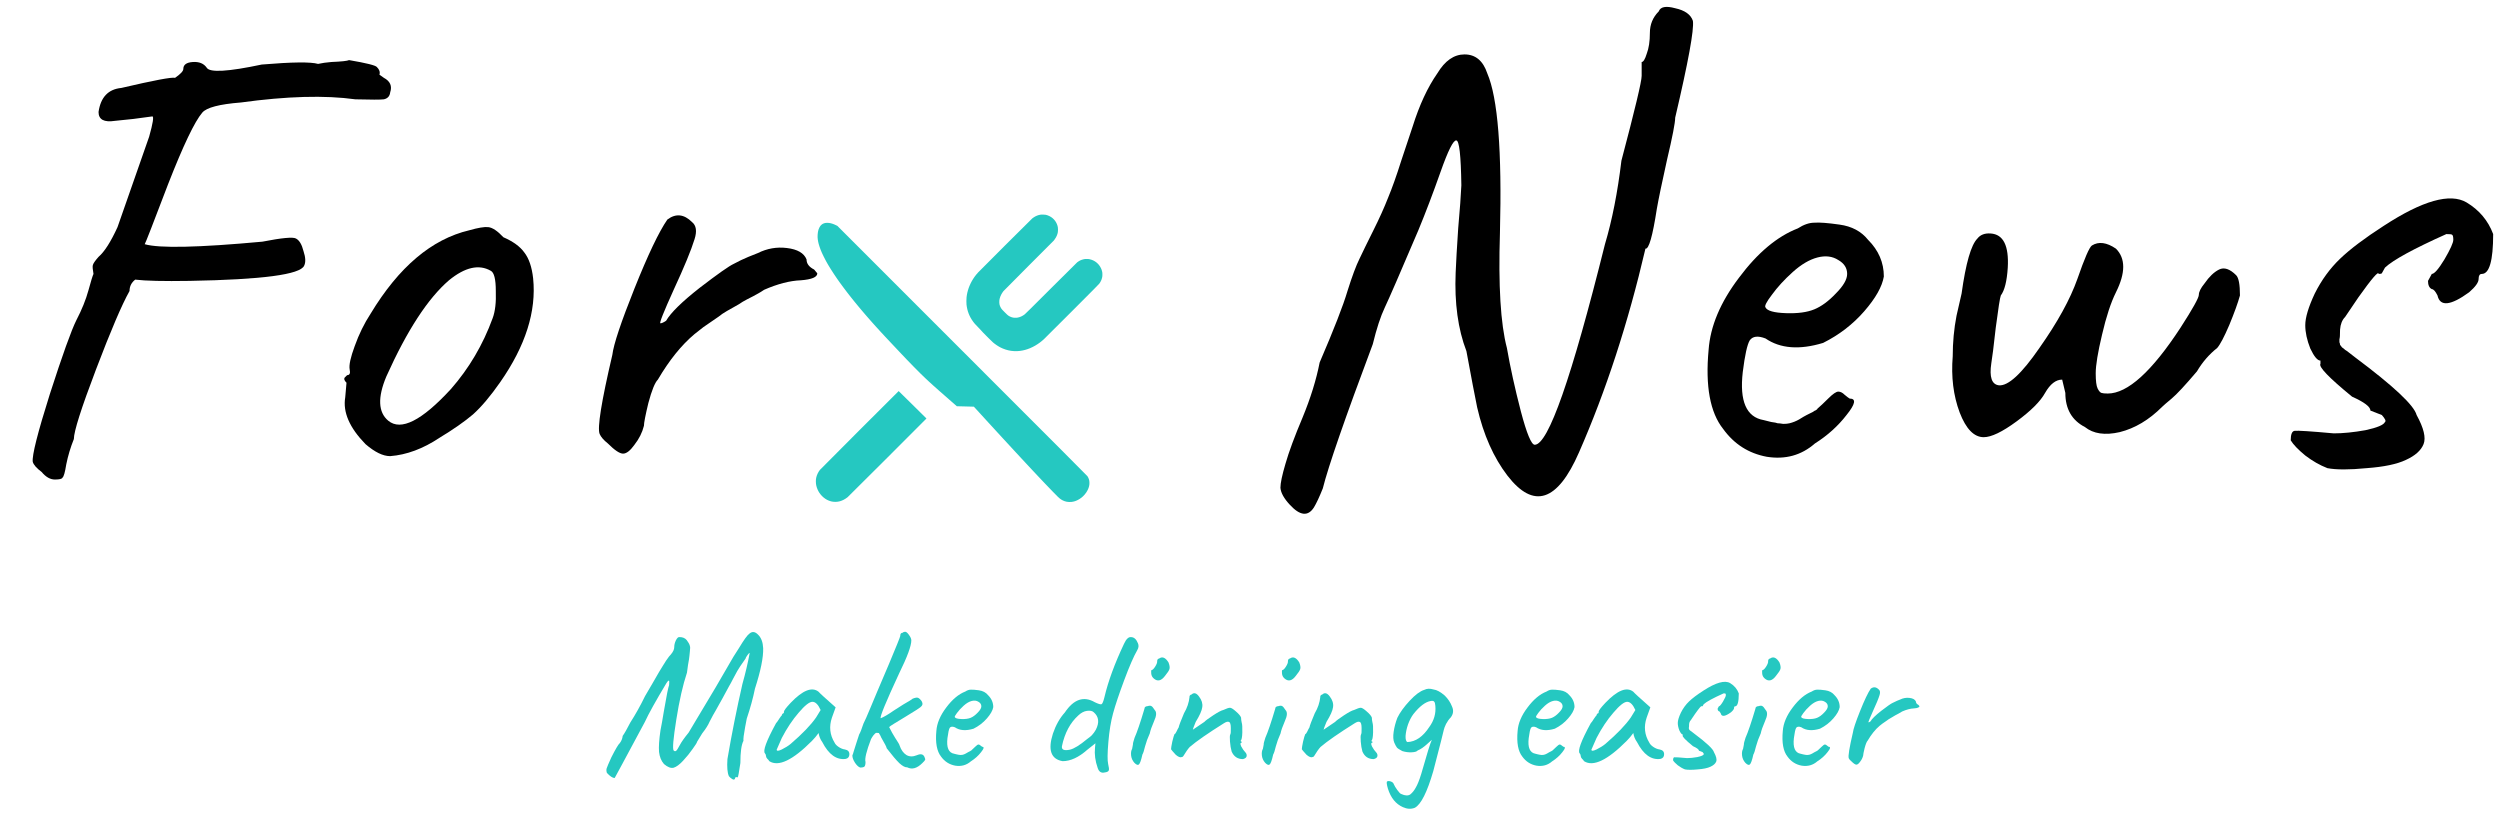
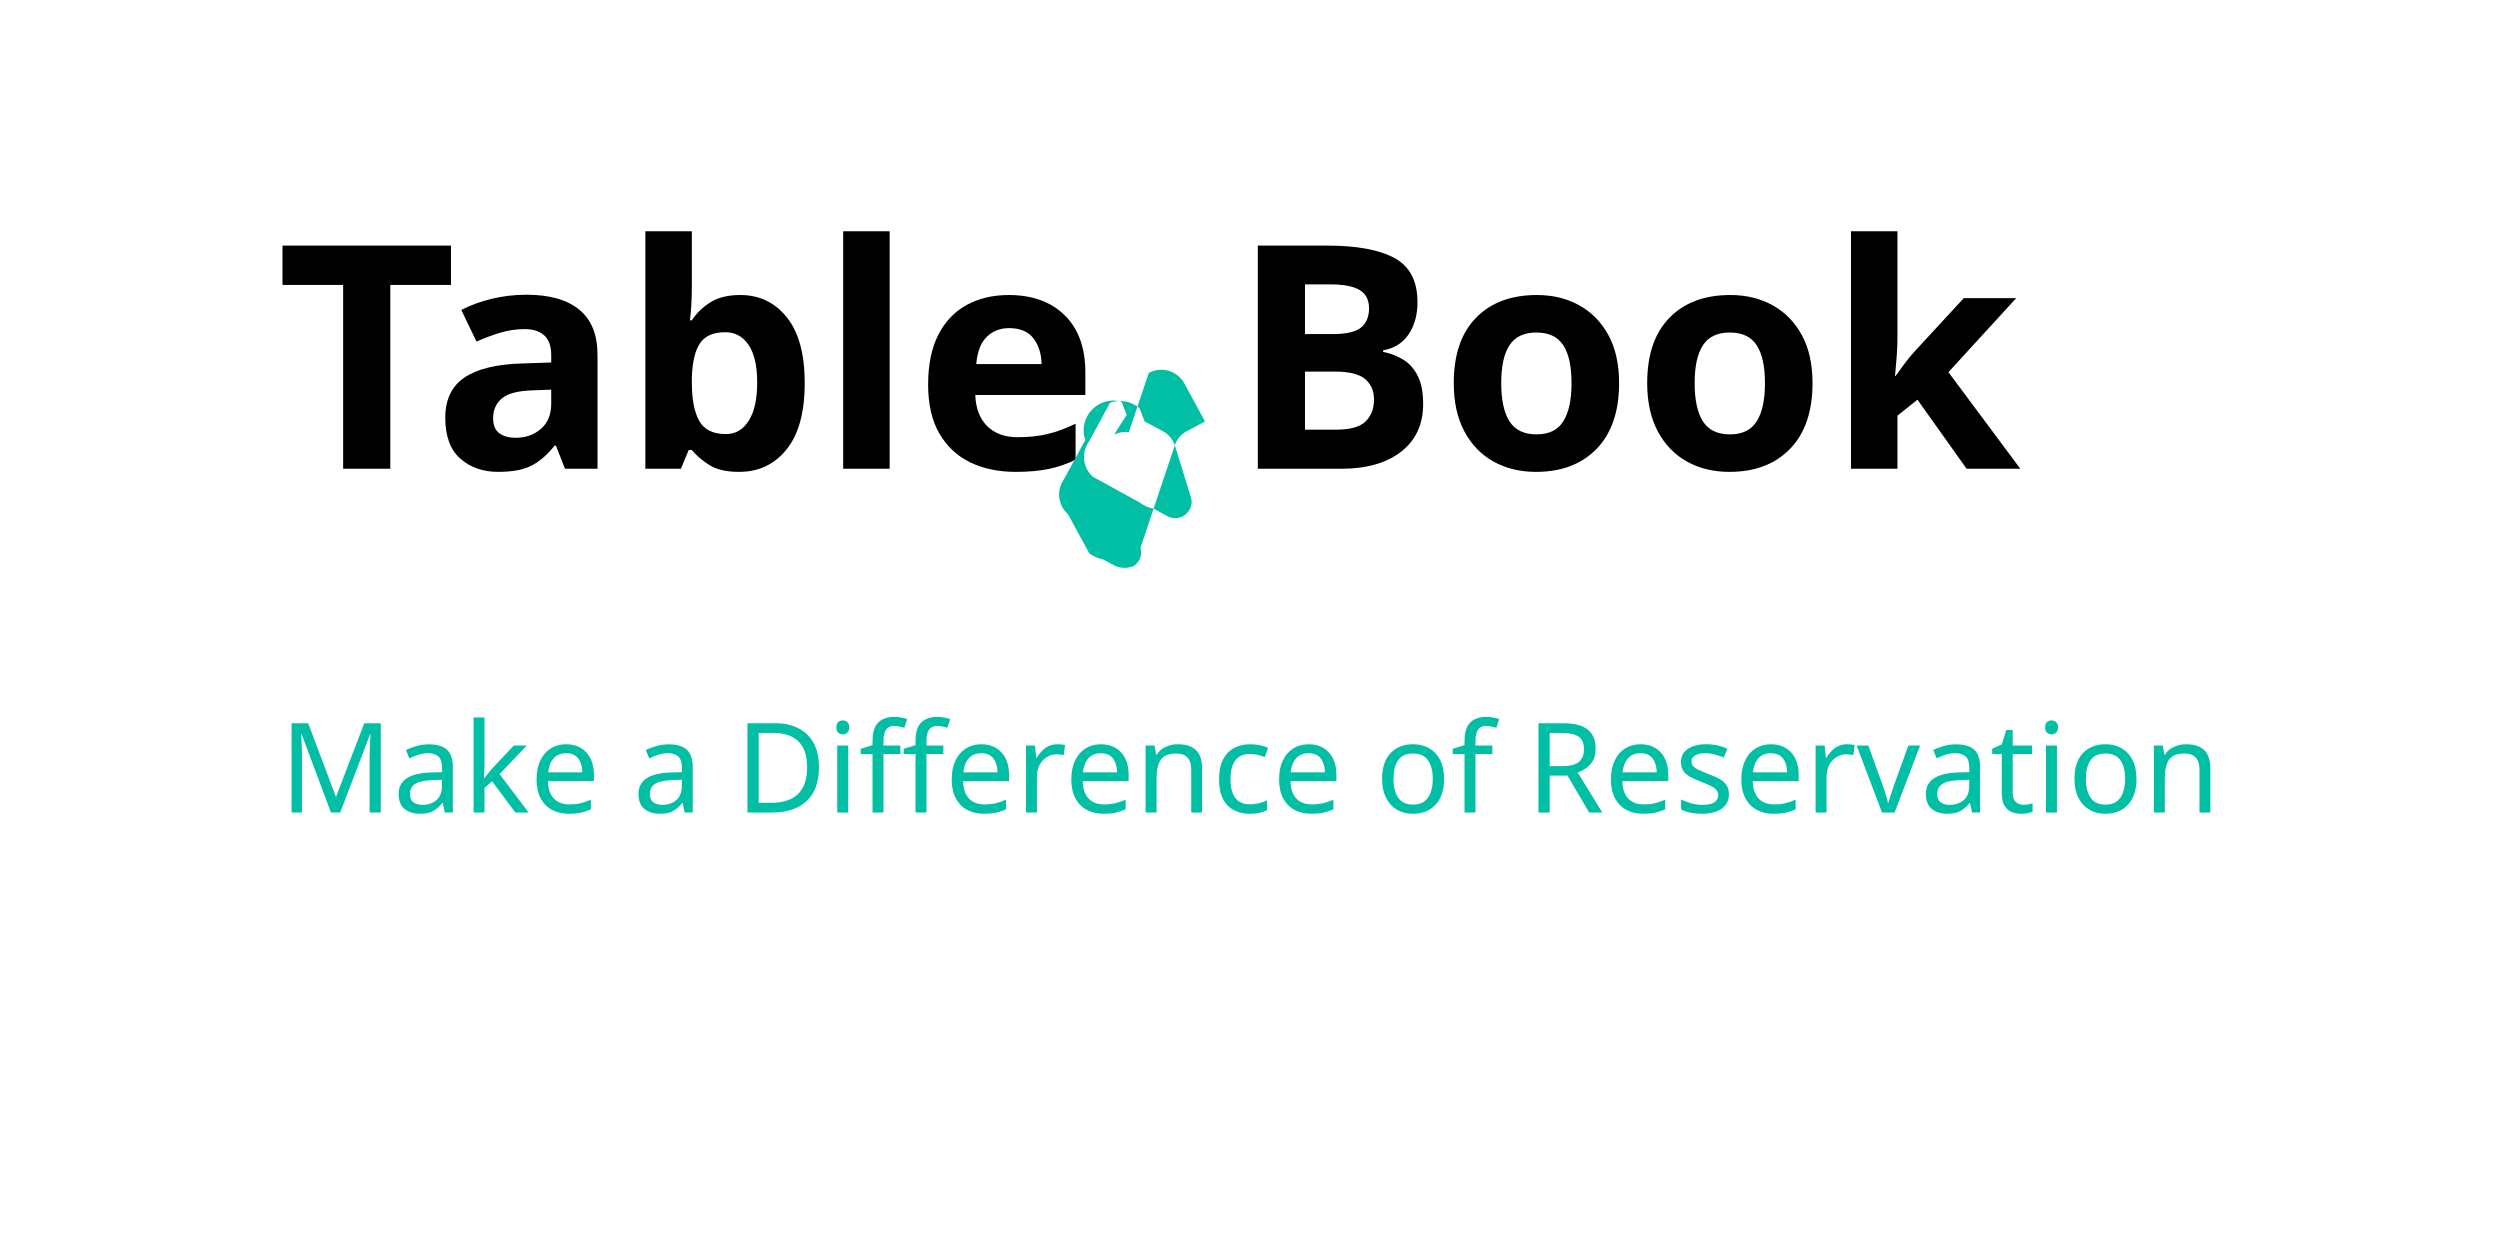
- <svg xmlns="http://www.w3.org/2000/svg" id="svg36" version="1.1" height="140" width="428">
-   <defs id="defs40" />
-   <g id="g5">
-     <path id="canvas_background" d="M -1,-1 H 429 V 141 H -1 Z" style="fill:none" />
+ <svg xmlns="http://www.w3.org/2000/svg" width="400" height="200" viewBox="0 0 400 200">
+   <text x="110" y="75" text-anchor="middle" font-family="Jua" font-size="50" font-weight="bold" fill="#000000">
+     Table
+   </text>
+   <g transform="translate(173, 65)">
+     <path d="M10.143 2.426l2.97 1.596c.875.472 1.527 1.267 1.856 2.223l2.582 8.344c.32 1.03-.078 2.133-.966 2.805-.887.67-2.127.692-3.032.061l-1.99-1.075a5.175 5.175 0 01-2.2-.972L1.865 11.284a4.215 4.215 0 01-.638-5.62l3.39-6.238A4.782 4.782 0 019.31.31l.833 2.116zm-2.87-1.05l-.833-2.116A4.782 4.782 0 00.638 5.42L-2.752 11.66a4.215 4.215 0 00.638 5.62l3.39 6.238a5.17 5.17 0 002.2.972l1.99 1.075c.904.388 2.145.409 3.032-.061.888-.672 1.286-1.775.966-2.805L14.97 6.245c.33-.956.981-1.751 1.856-2.223l2.97-1.596-3.39-6.238a4.215 4.215 0 00-5.598-1.522L7.62 4.134a4.79 4.79 0 00-2.347.37z" fill="#00BFA5" />
  </g>
-   <g id="g34">
-     <g id="logo-group" transform="matrix(0.8811033,0,0,0.8811033,-129.7151,-234.0739)" stroke="null">
-       <path style="fill:#25c8c1;stroke-width:0;stroke-miterlimit:2" id="path73189" d="m 277.586,392.801 q 0.639,-0.758 0.639,-1.397 0,-0.639 0.319,-1.317 0.359,-0.718 0.718,-0.639 0.918,0 1.397,0.599 0.04,0.08 0.16,0.239 0.12,0.16 0.16,0.239 0.04,0.04 0.12,0.2 0.08,0.16 0.12,0.279 0.04,0.12 0.08,0.319 0.04,0.2 0,0.439 0,0.2 -0.04,0.519 0,0.279 -0.08,0.798 -0.04,0.519 -0.279,1.796 -0.2,1.277 -0.2,1.477 -1.197,3.592 -2.075,9.139 -0.878,5.507 -0.519,5.986 0.239,0.239 0.479,0.08 0.239,-0.2 0.718,-1.117 0.479,-0.918 1.716,-2.434 0.279,-0.519 1.357,-2.275 4.11,-6.784 7.343,-12.451 0.359,-0.519 1.117,-1.756 1.397,-2.315 1.955,-2.714 0.838,-0.758 1.716,0.16 0.918,0.878 0.998,2.634 0.08,2.674 -1.596,7.861 -0.559,2.754 -1.596,5.826 -0.08,0.559 -0.319,1.676 -0.399,2.155 -0.319,2.634 -0.599,1.117 -0.599,4.31 -0.399,2.714 -0.519,2.794 -0.519,-0.16 -0.519,0.2 -0.12,0.399 -0.559,0.12 -0.439,-0.279 -0.639,-0.559 -0.439,-0.998 -0.279,-3.312 1.237,-7.263 2.913,-14.606 0.878,-3.113 1.397,-5.946 0,-0.239 -0.399,0.319 -0.399,0.559 -0.399,0.718 -1.277,1.796 -1.596,2.394 -0.319,0.559 -0.798,1.477 -0.439,0.878 -0.798,1.477 -0.319,0.559 -1.277,2.355 -0.958,1.756 -1.357,2.434 -0.399,0.639 -1.157,2.115 -0.399,0.958 -1.437,2.275 l -0.998,1.636 q 0,0.2 -0.838,1.357 -0.798,1.157 -1.876,2.315 -1.038,1.117 -1.836,1.357 -0.798,0.2 -1.876,-0.718 -0.798,-0.918 -0.958,-2.355 -0.12,-1.477 0.279,-4.19 0.279,-1.357 0.639,-3.592 0.798,-4.669 1.038,-5.188 0.08,-0.878 -0.04,-0.878 -0.16,-0.04 -0.479,0.479 -3.113,5.188 -4.19,7.543 -2.953,5.467 -4.35,8.102 -1.397,2.634 -1.516,2.794 -0.599,0 -1.516,-0.998 -0.16,-0.519 -0.04,-0.878 0.12,-0.399 0.918,-2.155 1.237,-2.434 1.636,-2.754 0.479,-0.639 0.559,-1.397 0.519,-0.718 1.477,-2.594 1.516,-2.355 2.873,-5.148 0.798,-1.357 1.516,-2.594 0.718,-1.277 1.197,-2.075 0.479,-0.798 0.758,-1.237 0.279,-0.479 0.599,-0.958 0.678,-0.998 0.958,-1.237 z" stroke-miterlimit="2" stroke="null" />
-       <path style="fill:#25c8c1;stroke-width:0;stroke-miterlimit:2" id="path73191" d="m 306.67,403.618 q -0.718,-1.596 -1.596,-1.596 -0.878,0 -2.674,2.115 -1.796,2.075 -3.272,4.909 l -0.998,2.275 q 0,0.439 0.998,-0.04 1.038,-0.519 1.716,-1.078 3.432,-2.953 4.949,-5.148 z m -9.977,9.937 q -0.12,-0.239 -0.399,-0.479 -0.239,-0.279 -0.239,-0.519 0,-0.279 -0.2,-0.519 -0.678,-0.678 2.155,-5.866 0.239,-0.239 0.599,-0.838 0.399,-0.599 0.519,-0.678 0,-0.16 0.12,-0.279 0.12,-0.16 0.279,-0.16 v -0.239 q 0,-0.359 1.317,-1.756 3.512,-3.672 5.427,-2.155 0.239,0.319 3.312,3.033 l -0.718,1.995 q -0.878,2.594 0.519,4.869 0.2,0.439 0.798,0.838 0.599,0.399 1.197,0.479 0.878,0.16 0.878,0.918 0,0.758 -0.718,0.918 -2.674,0.359 -4.549,-3.272 -0.559,-0.758 -0.718,-1.756 -0.599,0.838 -1.277,1.516 -5.627,5.667 -8.301,3.951 z" stroke-miterlimit="2" stroke="null" />
-       <path style="fill:#25c8c1;stroke-width:0;stroke-miterlimit:2" id="path73193" d="m 322.575,388.613 q 0.2,-0.2 0.519,-0.2 0.319,0 0.758,0.639 0.439,0.599 0.439,1.038 0,1.596 -2.355,6.385 -3.911,8.42 -3.592,8.74 0.918,-0.359 2.514,-1.477 0.718,-0.479 1.876,-1.197 1.676,-0.958 1.796,-1.117 0.678,-0.279 0.998,-0.2 0.319,0.08 0.718,0.599 0.359,0.559 0.12,0.918 -0.2,0.319 -1.038,0.838 -0.838,0.519 -2.195,1.357 -1.357,0.838 -2.235,1.357 -0.838,0.519 -0.918,0.639 0.599,1.197 1.157,2.075 0.878,1.317 0.878,1.516 0.439,1.277 1.317,1.836 0.878,0.519 2.035,0.04 1.197,-0.519 1.516,0.439 0.16,0.319 0.08,0.479 -0.04,0.12 -0.519,0.599 -1.556,1.556 -2.953,0.838 -0.599,0.04 -1.516,-0.798 -0.878,-0.838 -2.474,-2.913 0,-0.279 -1.078,-2.115 0,-0.12 -0.439,-0.838 -0.319,0 -0.439,-0.04 -0.12,-0.04 -0.319,0.16 -0.359,0.359 -0.519,0.639 -0.16,0.279 -0.239,0.399 -1.357,3.552 -1.078,4.47 0,0.639 -0.2,0.878 -0.2,0.2 -0.838,0.2 -0.479,-0.16 -0.998,-0.918 -0.519,-0.798 -0.519,-1.437 0.12,-0.239 0.279,-0.838 0.2,-0.599 0.479,-1.516 0.319,-0.958 0.559,-1.716 0.319,-0.519 0.838,-2.115 0.399,-0.758 1.357,-3.073 0.958,-2.315 1.237,-2.953 0.319,-0.678 2.394,-5.627 2.075,-4.949 2.155,-5.348 0,-0.639 0.439,-0.639 z" stroke-miterlimit="2" stroke="null" />
-       <path style="fill:#25c8c1;stroke-width:0;stroke-miterlimit:2" id="path73195" d="m 335.82,405.132 q 0.678,-0.279 1.357,-0.998 0.718,-0.718 0.718,-1.237 0,-0.559 -0.559,-0.878 -0.559,-0.359 -1.317,-0.16 -0.758,0.2 -1.556,0.918 -0.798,0.718 -1.317,1.437 -0.519,0.678 -0.399,0.798 0.16,0.319 1.277,0.359 1.117,0.04 1.796,-0.239 z m -0.08,6.465 q 0.12,-0.08 0.12,-0.08 0.04,0 0.08,-0.04 0.08,-0.04 0.08,-0.08 0.279,-0.239 0.678,-0.639 0.439,-0.439 0.639,-0.439 0.2,0 0.399,0.2 0.239,0.2 0.319,0.239 0.639,0 -0.2,1.038 -0.798,1.038 -1.995,1.796 -1.277,1.117 -3.033,0.838 -1.716,-0.319 -2.754,-1.756 -1.237,-1.556 -0.918,-4.988 0.16,-2.235 1.916,-4.549 1.756,-2.355 3.711,-3.113 0.559,-0.359 1.038,-0.359 0.479,-0.04 1.596,0.12 1.157,0.16 1.796,0.958 0.998,0.998 0.998,2.315 -0.16,0.958 -1.237,2.195 -1.078,1.237 -2.594,1.995 -2.235,0.678 -3.632,-0.279 -0.718,-0.279 -0.998,0.12 -0.239,0.399 -0.439,1.995 -0.319,2.754 1.317,3.033 0.16,0.04 0.479,0.12 0.319,0.04 0.399,0.08 0.12,0 0.359,0.04 0.239,0 0.399,-0.04 0.319,-0.08 0.599,-0.239 0.319,-0.2 0.479,-0.279 0.319,-0.16 0.399,-0.2 z" stroke-miterlimit="2" stroke="null" />
-       <path style="fill:#25c8c1;stroke-width:0;stroke-miterlimit:2" id="path73197" d="m 355.114,411.321 q 1.197,-0.279 3.352,-2.075 0.12,-0.08 0.479,-0.359 0.359,-0.279 0.479,-0.439 0.12,-0.16 0.359,-0.439 0.239,-0.319 0.359,-0.559 1.078,-2.115 -0.399,-3.392 -0.399,-0.399 -1.317,-0.279 -0.878,0.12 -1.676,0.878 -2.394,2.155 -3.193,5.986 -0.16,1.038 1.556,0.678 z m 6.744,4.43 q -0.998,0.239 -1.357,-0.878 -0.718,-2.035 -0.519,-3.951 l 0.08,-0.838 -1.556,1.237 q -2.514,2.235 -4.829,2.235 -3.392,-0.599 -1.876,-5.348 0.838,-2.474 2.315,-4.11 2.594,-3.871 5.826,-1.995 0.998,0.479 1.277,0.399 0.279,-0.08 0.599,-1.397 1.078,-4.589 3.791,-10.336 0.639,-1.397 1.357,-1.317 0.878,0 1.357,1.197 0.279,0.639 -0.12,1.317 -1.038,1.796 -2.554,5.866 -1.516,4.071 -2.155,6.425 -0.639,2.315 -0.918,5.587 -0.279,3.272 -0.04,4.27 0.239,0.958 0.12,1.237 -0.12,0.319 -0.798,0.399 z" stroke-miterlimit="2" stroke="null" />
-       <path style="fill:#25c8c1;stroke-width:0;stroke-miterlimit:2" id="path73199" d="m 367.191,411.161 0.16,-0.838 q -0.04,-0.239 0.319,-1.317 0.718,-1.596 1.916,-5.627 0,-0.479 0.639,-0.519 0.479,-0.16 0.718,0 0.239,0.12 0.639,0.758 0.599,0.599 -0.12,2.155 -0.678,1.556 -0.838,2.394 -0.599,1.317 -0.918,2.514 -0.279,1.197 -0.519,1.596 -0.359,1.636 -0.678,1.916 -0.279,0.279 -0.878,-0.319 -0.559,-0.639 -0.639,-1.437 -0.08,-0.798 0.2,-1.277 z m 5.268,-17.56 q 0.918,-0.639 1.796,0.758 0.319,0.798 0.2,1.277 -0.12,0.439 -0.878,1.357 -1.078,1.437 -2.155,0.519 -0.479,-0.399 -0.519,-0.998 -0.04,-0.599 0.04,-0.639 0.319,-0.04 0.718,-0.678 0.439,-0.678 0.399,-1.078 0,-0.439 0.399,-0.519 z" stroke-miterlimit="2" stroke="null" />
-       <path style="fill:#25c8c1;stroke-width:0;stroke-miterlimit:2" id="path73201" d="m 384.891,403.618 q 0.958,-0.439 1.317,-0.439 0.359,0 1.157,0.718 0.838,0.718 0.998,1.197 0,0.439 0.12,0.958 0.16,0.479 0.12,1.916 -0.04,1.437 -0.319,1.596 0,0.2 0.2,0.2 v 0.2 q -0.439,0 -0.08,0.758 0.399,0.718 0.758,1.078 0.359,0.359 0.279,0.798 -0.08,0.399 -0.718,0.559 -1.556,0 -2.195,-1.477 -0.239,-0.838 -0.319,-1.916 -0.08,-1.117 0.04,-1.357 0.16,-0.239 0.12,-1.277 0,-1.078 -0.359,-1.197 -0.319,-0.16 -0.958,0.239 -4.709,2.953 -6.665,4.629 -0.519,0.559 -1.237,1.756 -0.12,0.2 -0.319,0.2 -0.399,0.2 -1.157,-0.439 -0.878,-0.958 -0.918,-1.078 0,-0.319 0.239,-1.477 0.279,-1.157 0.439,-1.477 0.16,0 0.399,-0.519 0.239,-0.519 0.399,-0.758 0.12,-0.599 1.038,-2.754 0.918,-1.556 1.078,-3.193 -0.04,-0.16 0.08,-0.279 0.12,-0.16 0.279,-0.16 0.718,-0.678 1.477,0.359 0.798,1.038 0.639,2.075 -0.12,0.998 -1.277,2.873 -0.559,1.357 -0.559,1.516 1.596,-1.078 2.235,-1.516 0.319,-0.359 1.716,-1.277 1.397,-0.918 1.956,-1.038 z" stroke-miterlimit="2" stroke="null" />
-       <path style="fill:#25c8c1;stroke-width:0;stroke-miterlimit:2" id="path73203" d="m 392.6,411.161 0.16,-0.838 q -0.04,-0.239 0.319,-1.317 0.718,-1.596 1.916,-5.627 0,-0.479 0.639,-0.519 0.479,-0.16 0.718,0 0.239,0.12 0.639,0.758 0.599,0.599 -0.12,2.155 -0.678,1.556 -0.838,2.394 -0.599,1.317 -0.918,2.514 -0.279,1.197 -0.519,1.596 -0.359,1.636 -0.678,1.916 -0.279,0.279 -0.878,-0.319 -0.559,-0.639 -0.639,-1.437 -0.08,-0.798 0.2,-1.277 z m 5.268,-17.56 q 0.918,-0.639 1.796,0.758 0.319,0.798 0.2,1.277 -0.12,0.439 -0.878,1.357 -1.078,1.437 -2.155,0.519 -0.479,-0.399 -0.519,-0.998 -0.04,-0.599 0.04,-0.639 0.319,-0.04 0.718,-0.678 0.439,-0.678 0.399,-1.078 0,-0.439 0.399,-0.519 z" stroke-miterlimit="2" stroke="null" />
-       <path style="fill:#25c8c1;stroke-width:0;stroke-miterlimit:2" id="path73205" d="m 410.3,403.618 q 0.958,-0.439 1.317,-0.439 0.359,0 1.157,0.718 0.838,0.718 0.998,1.197 0,0.439 0.12,0.958 0.16,0.479 0.12,1.916 -0.04,1.437 -0.319,1.596 0,0.2 0.2,0.2 v 0.2 q -0.439,0 -0.08,0.758 0.399,0.718 0.758,1.078 0.359,0.359 0.279,0.798 -0.08,0.399 -0.718,0.559 -1.556,0 -2.195,-1.477 -0.239,-0.838 -0.319,-1.916 -0.08,-1.117 0.04,-1.357 0.16,-0.239 0.12,-1.277 0,-1.078 -0.359,-1.197 -0.319,-0.16 -0.958,0.239 -4.709,2.953 -6.665,4.629 -0.519,0.559 -1.237,1.756 -0.12,0.2 -0.319,0.2 -0.399,0.2 -1.157,-0.439 -0.878,-0.958 -0.918,-1.078 0,-0.319 0.239,-1.477 0.279,-1.157 0.439,-1.477 0.16,0 0.399,-0.519 0.239,-0.519 0.399,-0.758 0.12,-0.599 1.038,-2.754 0.918,-1.556 1.078,-3.193 -0.04,-0.16 0.08,-0.279 0.12,-0.16 0.279,-0.16 0.718,-0.678 1.477,0.359 0.798,1.038 0.639,2.075 -0.12,0.998 -1.277,2.873 -0.559,1.357 -0.559,1.516 1.596,-1.078 2.235,-1.516 0.319,-0.359 1.716,-1.277 1.397,-0.918 1.956,-1.038 z" stroke-miterlimit="2" stroke="null" />
-       <path style="fill:#25c8c1;stroke-width:0;stroke-miterlimit:2" id="path73207" d="m 426.112,402.818 q -0.04,-0.639 -0.239,-0.838 -0.16,-0.2 -0.639,-0.12 -1.556,0.239 -3.392,2.554 -0.599,0.798 -1.038,1.995 -0.399,1.157 -0.479,2.235 -0.04,1.038 0.359,1.197 2.394,-0.08 4.27,-2.953 1.357,-1.876 1.157,-4.071 z m -2.155,-3.113 q 0.758,-0.399 1.796,-0.08 0.958,0.12 2.195,1.197 0.958,0.958 1.397,2.115 0.519,1.117 -0.239,2.115 -0.519,0.519 -0.918,1.277 -0.359,0.758 -0.439,1.157 -0.04,0.319 -2.035,7.982 -1.796,6.186 -3.592,7.143 -1.078,0.439 -2.315,-0.12 -2.075,-0.918 -2.913,-3.592 -0.359,-1.237 -0.16,-1.397 0.239,-0.16 0.718,0 0.479,0.16 0.599,0.559 0.16,0.399 0.678,1.117 0.519,0.718 0.758,0.758 1.117,0.519 1.756,0.08 0.639,-0.519 1.078,-1.357 0.479,-0.798 1.038,-2.594 1.676,-5.906 2.075,-6.665 -0.279,0.239 -0.798,0.718 -1.117,1.038 -1.956,1.357 -0.239,0.319 -1.197,0.359 -0.918,0.04 -1.796,-0.239 -0.838,-0.439 -1.038,-0.678 -0.2,-0.239 -0.519,-0.958 -0.319,-0.758 -0.12,-2.115 0.2,-1.357 0.718,-2.714 0.758,-1.556 2.394,-3.312 1.636,-1.756 2.833,-2.115 z" stroke-miterlimit="2" stroke="null" />
-       <path style="fill:#25c8c1;stroke-width:0;stroke-miterlimit:2" id="path73209" d="m 448.76,405.132 q 0.678,-0.279 1.357,-0.998 0.718,-0.718 0.718,-1.237 0,-0.559 -0.559,-0.878 -0.559,-0.359 -1.317,-0.16 -0.758,0.2 -1.556,0.918 -0.798,0.718 -1.317,1.437 -0.519,0.678 -0.399,0.798 0.16,0.319 1.277,0.359 1.117,0.04 1.796,-0.239 z m -0.08,6.465 q 0.12,-0.08 0.12,-0.08 0.04,0 0.08,-0.04 0.08,-0.04 0.08,-0.08 0.279,-0.239 0.678,-0.639 0.439,-0.439 0.639,-0.439 0.2,0 0.399,0.2 0.239,0.2 0.319,0.239 0.639,0 -0.2,1.038 -0.798,1.038 -1.995,1.796 -1.277,1.117 -3.033,0.838 -1.716,-0.319 -2.754,-1.756 -1.237,-1.556 -0.918,-4.988 0.16,-2.235 1.916,-4.549 1.756,-2.355 3.711,-3.113 0.559,-0.359 1.038,-0.359 0.479,-0.04 1.596,0.12 1.157,0.16 1.796,0.958 0.998,0.998 0.998,2.315 -0.16,0.958 -1.237,2.195 -1.078,1.237 -2.594,1.995 -2.235,0.678 -3.632,-0.279 -0.718,-0.279 -0.998,0.12 -0.239,0.399 -0.439,1.995 -0.319,2.754 1.317,3.033 0.16,0.04 0.479,0.12 0.319,0.04 0.399,0.08 0.12,0 0.359,0.04 0.239,0 0.399,-0.04 0.319,-0.08 0.599,-0.239 0.319,-0.2 0.479,-0.279 0.319,-0.16 0.399,-0.2 z" stroke-miterlimit="2" stroke="null" />
-       <path style="fill:#25c8c1;stroke-width:0;stroke-miterlimit:2" id="path73211" d="m 464.973,403.618 q -0.718,-1.596 -1.596,-1.596 -0.878,0 -2.674,2.115 -1.796,2.075 -3.272,4.909 l -0.998,2.275 q 0,0.439 0.998,-0.04 1.038,-0.519 1.716,-1.078 3.432,-2.953 4.949,-5.148 z m -9.977,9.937 q -0.12,-0.239 -0.399,-0.479 -0.239,-0.279 -0.239,-0.519 0,-0.279 -0.2,-0.519 -0.678,-0.678 2.155,-5.866 0.239,-0.239 0.599,-0.838 0.399,-0.599 0.519,-0.678 0,-0.16 0.12,-0.279 0.12,-0.16 0.279,-0.16 v -0.239 q 0,-0.359 1.317,-1.756 3.512,-3.672 5.427,-2.155 0.239,0.319 3.312,3.033 l -0.718,1.995 q -0.878,2.594 0.519,4.869 0.2,0.439 0.798,0.838 0.599,0.399 1.197,0.479 0.878,0.16 0.878,0.918 0,0.758 -0.718,0.918 -2.674,0.359 -4.549,-3.272 -0.559,-0.758 -0.718,-1.756 -0.599,0.838 -1.277,1.516 -5.627,5.667 -8.301,3.951 z" stroke-miterlimit="2" stroke="null" />
-       <path style="fill:#25c8c1;stroke-width:0;stroke-miterlimit:2" id="path73213" d="m 478.044,411.801 -0.718,-0.279 q 0,-0.359 -1.157,-0.878 -2.195,-1.796 -1.995,-2.075 v -0.2 q -0.279,0 -0.639,-0.758 -0.319,-0.798 -0.319,-1.477 0,-0.718 0.599,-1.995 0.639,-1.277 1.596,-2.195 0.958,-0.918 2.754,-2.075 3.672,-2.394 5.228,-1.477 1.197,0.718 1.676,1.995 0,2.514 -0.718,2.514 -0.2,0 -0.2,0.319 0,0.319 -0.599,0.838 -1.756,1.277 -1.995,0.2 -0.2,-0.399 -0.359,-0.399 -0.239,-0.12 -0.239,-0.519 l 0.239,-0.439 q 0.239,0 0.798,-0.918 0.559,-0.958 0.559,-1.237 0,-0.279 -0.08,-0.319 -0.04,-0.04 -0.359,-0.04 -3.113,1.397 -3.871,2.115 -0.16,0.279 -0.2,0.359 -0.04,0.04 -0.2,0.04 0,-0.319 -1.277,1.477 -0.279,0.399 -0.838,1.237 -0.279,0.279 -0.319,0.798 0,0.519 -0.04,0.599 0,0.08 0,0.2 0.04,0.08 0.04,0.16 0.04,0.04 0.12,0.16 0.12,0.08 0.2,0.16 0.08,0.04 0.279,0.2 0.2,0.16 0.359,0.279 3.632,2.714 3.871,3.632 0.678,1.237 0.439,1.836 -0.239,0.599 -1.117,0.998 -0.838,0.399 -2.474,0.519 -1.636,0.16 -2.474,0 -0.718,-0.279 -1.397,-0.798 -0.678,-0.559 -0.918,-0.958 0,-0.559 0.239,-0.599 0.279,-0.04 2.474,0.16 0.878,0 1.995,-0.2 1.117,-0.239 1.237,-0.519 0.12,-0.08 -0.2,-0.439 z" stroke-miterlimit="2" stroke="null" />
-       <path style="fill:#25c8c1;stroke-width:0;stroke-miterlimit:2" id="path73215" d="m 485.9,411.161 0.16,-0.838 q -0.04,-0.239 0.319,-1.317 0.718,-1.596 1.916,-5.627 0,-0.479 0.639,-0.519 0.479,-0.16 0.718,0 0.239,0.12 0.639,0.758 0.599,0.599 -0.12,2.155 -0.678,1.556 -0.838,2.394 -0.599,1.317 -0.918,2.514 -0.279,1.197 -0.519,1.596 -0.359,1.636 -0.678,1.916 -0.279,0.279 -0.878,-0.319 -0.559,-0.639 -0.639,-1.437 -0.08,-0.798 0.2,-1.277 z m 5.268,-17.56 q 0.918,-0.639 1.796,0.758 0.319,0.798 0.2,1.277 -0.12,0.439 -0.878,1.357 -1.078,1.437 -2.155,0.519 -0.479,-0.399 -0.519,-0.998 -0.04,-0.599 0.04,-0.639 0.319,-0.04 0.718,-0.678 0.439,-0.678 0.399,-1.078 0,-0.439 0.399,-0.519 z" stroke-miterlimit="2" stroke="null" />
-       <path style="fill:#25c8c1;stroke-width:0;stroke-miterlimit:2" id="path73217" d="m 500.285,405.132 q 0.678,-0.279 1.357,-0.998 0.718,-0.718 0.718,-1.237 0,-0.559 -0.559,-0.878 -0.559,-0.359 -1.317,-0.16 -0.758,0.2 -1.556,0.918 -0.798,0.718 -1.317,1.437 -0.519,0.678 -0.399,0.798 0.16,0.319 1.277,0.359 1.117,0.04 1.796,-0.239 z m -0.08,6.465 q 0.12,-0.08 0.12,-0.08 0.04,0 0.08,-0.04 0.08,-0.04 0.08,-0.08 0.279,-0.239 0.678,-0.639 0.439,-0.439 0.639,-0.439 0.2,0 0.399,0.2 0.239,0.2 0.319,0.239 0.639,0 -0.2,1.038 -0.798,1.038 -1.995,1.796 -1.277,1.117 -3.033,0.838 -1.716,-0.319 -2.754,-1.756 -1.237,-1.556 -0.918,-4.988 0.16,-2.235 1.916,-4.549 1.756,-2.355 3.711,-3.113 0.559,-0.359 1.038,-0.359 0.479,-0.04 1.596,0.12 1.157,0.16 1.796,0.958 0.998,0.998 0.998,2.315 -0.16,0.958 -1.237,2.195 -1.078,1.237 -2.594,1.995 -2.235,0.678 -3.632,-0.279 -0.718,-0.279 -0.998,0.12 -0.239,0.399 -0.439,1.995 -0.319,2.754 1.317,3.033 0.16,0.04 0.479,0.12 0.319,0.04 0.399,0.08 0.12,0 0.359,0.04 0.239,0 0.399,-0.04 0.319,-0.08 0.599,-0.239 0.319,-0.2 0.479,-0.279 0.319,-0.16 0.399,-0.2 z" stroke-miterlimit="2" stroke="null" />
-       <path style="fill:#25c8c1;stroke-width:0;stroke-miterlimit:2" id="path73219" d="m 508.635,413.675 q -0.399,0.559 -0.718,0.559 -0.319,0 -0.958,-0.639 -0.399,-0.319 -0.519,-0.599 -0.239,-0.559 0.798,-4.988 0.12,-0.998 1.397,-4.19 1.277,-3.193 2.075,-4.35 0.798,-0.599 1.556,0.16 0.399,0.319 0.16,1.078 -0.319,1.038 -1.317,3.193 -0.958,2.115 -0.838,2.115 0.12,0 0.359,-0.16 0.439,-0.758 2.115,-2.075 1.716,-1.317 2.155,-1.516 0.439,-0.239 0.918,-0.439 0.519,-0.2 0.599,-0.239 0.878,-0.439 1.836,-0.319 0.998,0.12 1.237,0.718 0,0.399 0.479,0.639 l 0.2,0.239 q 0,0.359 -1.038,0.439 -1.038,0.04 -2.315,0.599 -0.16,0.12 -0.678,0.399 -0.479,0.239 -0.678,0.359 -0.16,0.12 -0.599,0.359 -0.439,0.239 -0.678,0.399 -0.2,0.16 -0.559,0.399 -0.359,0.239 -0.639,0.439 -0.239,0.2 -0.559,0.439 -1.237,1.038 -2.315,2.873 -0.279,0.279 -0.599,1.477 -0.279,1.157 -0.279,1.437 -0.16,0.639 -0.599,1.197 z" stroke-miterlimit="2" stroke="null" />
-       <path style="stroke-width:0;stroke-miterlimit:2" id="path73222" d="m 155.303,357.362 q -1.475,-1.106 -1.721,-1.967 -0.246,-1.844 3.319,-13.153 3.688,-11.432 5.163,-14.382 1.598,-3.073 2.336,-5.777 0.738,-2.704 0.983,-3.196 -0.246,-1.352 -0.123,-1.721 0.123,-0.492 1.106,-1.598 1.721,-1.475 3.688,-5.777 l 6.146,-17.578 q 1.106,-3.934 0.615,-3.934 -0.123,0 -3.688,0.492 -3.442,0.369 -3.565,0.369 -3.196,0.492 -3.196,-1.721 0.615,-4.302 4.425,-4.671 9.465,-2.213 10.448,-1.967 1.598,-1.106 1.598,-1.721 0,-1.229 1.844,-1.352 1.844,-0.123 2.704,1.106 0.86,1.475 10.694,-0.615 8.85,-0.738 10.94,-0.123 1.106,-0.246 2.581,-0.369 2.95,-0.123 3.442,-0.369 5.04,0.86 5.409,1.352 0.738,0.738 0.492,1.475 l 0.86,0.615 q 1.844,0.983 1.229,2.827 -0.123,1.106 -1.229,1.352 -0.983,0.123 -5.532,0 -8.85,-1.229 -22.249,0.615 -6.269,0.492 -7.499,1.967 -2.213,2.581 -6.638,13.89 -4.302,11.309 -4.548,11.677 4.179,1.229 22.864,-0.492 5.654,-1.106 6.515,-0.615 0.983,0.492 1.475,2.458 0.615,1.844 0.123,2.827 -1.106,2.581 -22.249,2.95 -7.621,0.123 -10.572,-0.246 -1.106,0.86 -1.106,2.213 -2.213,3.934 -6.515,15.243 -4.302,11.309 -4.302,13.521 -0.983,2.458 -1.475,4.917 -0.369,2.336 -0.738,2.581 -0.123,0.369 -1.475,0.369 -1.352,0 -2.581,-1.475 z" stroke-miterlimit="2" stroke="null" />
-       <path style="stroke-width:0;stroke-miterlimit:2" id="path73224" d="m 242.94,327.491 q 0.738,-1.967 0.615,-5.286 0,-3.442 -0.983,-3.934 -3.442,-1.967 -8.113,1.844 -6.146,5.286 -12.17,18.685 -2.581,6.146 0.369,8.604 3.688,3.073 12.17,-6.146 5.286,-6.023 8.113,-13.768 z m -23.724,-0.86 q 8.236,-13.645 19.176,-16.226 2.581,-0.738 3.688,-0.615 1.229,0.123 2.95,1.967 2.827,1.229 4.057,2.95 1.352,1.721 1.721,5.04 0.983,9.588 -6.392,20.159 -2.827,4.057 -5.286,6.269 -2.458,2.09 -6.515,4.548 -4.794,3.196 -9.588,3.565 -2.09,0 -4.794,-2.336 -4.671,-4.794 -3.934,-9.097 l 0.246,-2.827 q -0.615,-0.615 -0.369,-0.983 0.369,-0.369 0.492,-0.492 0.738,0 0.492,-1.106 -0.246,-1.229 0.983,-4.548 1.229,-3.442 3.073,-6.269 z" stroke-miterlimit="2" stroke="null" />
-       <path style="stroke-width:0;stroke-miterlimit:2" id="path73226" d="m 270.497,352.08 q -1.229,1.721 -2.213,1.721 -0.983,0 -2.95,-1.967 -1.229,-0.983 -1.598,-1.844 -0.738,-1.721 2.458,-15.365 0.369,-3.073 4.302,-12.907 3.934,-9.834 6.392,-13.399 2.458,-1.844 4.794,0.492 1.229,0.983 0.492,3.319 -0.983,3.196 -4.057,9.834 -2.95,6.515 -2.581,6.515 0.369,0 1.106,-0.492 1.352,-2.336 6.515,-6.392 5.286,-4.057 6.638,-4.671 1.352,-0.738 2.827,-1.352 1.598,-0.615 1.844,-0.738 2.704,-1.352 5.654,-0.983 3.073,0.369 3.811,2.213 0,1.229 1.475,1.967 l 0.615,0.738 q 0,1.106 -3.196,1.352 -3.196,0.123 -7.13,1.844 -0.492,0.369 -2.09,1.229 -1.475,0.738 -2.09,1.106 -0.492,0.369 -1.844,1.106 -1.352,0.738 -2.09,1.229 -0.615,0.492 -1.721,1.229 -1.106,0.738 -1.967,1.352 -0.738,0.615 -1.721,1.352 -3.811,3.196 -7.13,8.85 -0.86,0.86 -1.844,4.548 -0.86,3.565 -0.86,4.425 -0.492,1.967 -1.844,3.688 z" stroke-miterlimit="2" stroke="null" />
-       <path style="stroke-width:0;stroke-miterlimit:2" id="path73230" d="m 426.492,279.921 q 2.213,-3.688 5.286,-3.688 3.196,0 4.425,3.688 3.073,7.13 2.458,30.977 -0.492,15.365 1.352,22.372 0.983,5.654 2.704,12.292 1.721,6.515 2.704,6.515 3.934,0 13.645,-38.967 2.09,-7.006 3.196,-16.226 3.934,-14.874 3.934,-16.472 v -2.704 q 0.492,0 0.983,-1.598 0.615,-1.598 0.615,-4.057 0,-2.458 1.721,-4.179 0.492,-1.352 3.196,-0.615 2.827,0.615 3.442,2.458 0.369,2.581 -3.442,18.807 0,1.475 -1.598,8.236 -1.475,6.638 -1.967,9.465 -1.229,7.99 -2.213,7.744 -5.04,21.634 -12.907,39.581 -6.269,14.382 -13.89,4.548 -4.057,-5.286 -5.9,-13.276 -0.615,-2.95 -2.09,-10.94 -2.458,-6.392 -2.09,-15.243 0.123,-3.073 0.492,-8.604 0.492,-5.532 0.615,-8.359 -0.123,-8.728 -0.983,-8.728 -0.86,-0.123 -3.073,6.146 -2.213,6.269 -4.302,11.309 -5.286,12.415 -6.515,14.997 -1.229,2.581 -2.336,7.13 -8.113,21.634 -9.711,28.027 -0.983,2.458 -1.721,3.688 -1.721,2.704 -4.671,-0.492 -1.721,-1.844 -1.844,-3.319 0,-1.352 0.983,-4.671 0.983,-3.442 3.319,-8.973 2.336,-5.654 3.319,-10.694 4.179,-9.711 5.409,-13.89 1.352,-4.302 2.336,-6.269 0.983,-2.09 2.704,-5.532 1.721,-3.442 2.827,-6.269 1.229,-2.95 2.581,-7.253 1.475,-4.425 2.213,-6.638 1.967,-6.269 4.794,-10.326 z" stroke-miterlimit="2" stroke="null" />
-       <path style="stroke-width:0;stroke-miterlimit:2" id="path73232" d="m 499.732,325.771 q 2.09,-0.86 4.179,-3.073 2.213,-2.213 2.213,-3.811 0,-1.721 -1.721,-2.704 -1.721,-1.106 -4.057,-0.492 -2.336,0.615 -4.794,2.827 -2.458,2.213 -4.057,4.425 -1.598,2.09 -1.229,2.458 0.492,0.983 3.934,1.106 3.442,0.123 5.532,-0.738 z m -0.246,19.914 q 0.369,-0.246 0.369,-0.246 0.123,0 0.246,-0.123 0.246,-0.123 0.246,-0.246 0.86,-0.738 2.09,-1.967 1.352,-1.352 1.967,-1.352 0.615,0 1.229,0.615 0.738,0.615 0.983,0.738 1.967,0 -0.615,3.196 -2.458,3.196 -6.146,5.532 -3.934,3.442 -9.342,2.581 -5.286,-0.983 -8.482,-5.409 -3.811,-4.794 -2.827,-15.365 0.492,-6.884 5.9,-14.013 5.409,-7.253 11.432,-9.588 1.721,-1.106 3.196,-1.106 1.475,-0.123 4.917,0.369 3.565,0.492 5.532,2.95 3.073,3.073 3.073,7.13 -0.492,2.95 -3.811,6.761 -3.319,3.811 -7.99,6.146 -6.884,2.09 -11.186,-0.86 -2.213,-0.86 -3.073,0.369 -0.738,1.229 -1.352,6.146 -0.983,8.482 4.057,9.342 0.492,0.123 1.475,0.369 0.983,0.123 1.229,0.246 0.369,0 1.106,0.123 0.738,0 1.229,-0.123 0.983,-0.246 1.844,-0.738 0.983,-0.615 1.475,-0.86 0.983,-0.492 1.229,-0.615 z" stroke-miterlimit="2" stroke="null" />
-       <path style="stroke-width:0;stroke-miterlimit:2" id="path73234" d="m 558.353,322.456 q -1.475,2.95 -2.704,8.236 -1.229,5.163 -1.229,7.499 0,2.213 0.369,2.95 0.369,0.738 0.738,0.86 0.369,0.123 1.229,0.123 5.777,0 14.136,-12.784 3.565,-5.532 3.565,-6.392 0,-0.86 1.106,-2.213 1.352,-1.967 2.827,-2.704 1.475,-0.738 3.319,1.106 0.738,0.738 0.738,3.934 -0.615,2.213 -2.09,5.777 -1.475,3.442 -2.336,4.425 -2.336,1.844 -3.934,4.548 -3.442,4.057 -4.917,5.286 -1.475,1.229 -1.844,1.598 -3.811,3.811 -8.236,4.917 -4.302,0.983 -6.761,-0.983 -3.811,-1.967 -3.811,-6.638 l -0.615,-2.581 q -1.844,0 -3.319,2.581 -1.352,2.458 -5.532,5.532 -4.179,3.073 -6.392,3.073 -2.827,0 -4.671,-4.794 -1.844,-4.917 -1.352,-10.94 0,-4.057 0.738,-7.867 0.86,-3.811 0.983,-4.302 1.229,-8.85 3.073,-10.694 0.86,-1.106 2.581,-0.983 3.688,0.246 3.319,6.638 -0.246,3.934 -1.352,5.409 -0.246,0.615 -0.983,6.269 -0.615,5.532 -0.86,6.884 -0.615,4.057 1.475,4.302 2.704,0.246 7.867,-7.253 5.286,-7.499 7.375,-13.399 2.09,-6.023 2.827,-6.515 1.967,-1.229 4.671,0.615 2.827,2.827 0,8.482 z" stroke-miterlimit="2" stroke="null" />
-       <path style="stroke-width:0;stroke-miterlimit:2" id="path73236" d="m 610.011,346.298 -2.213,-0.86 q 0,-1.106 -3.565,-2.704 -6.761,-5.532 -6.146,-6.392 v -0.615 q -0.86,0 -1.967,-2.336 -0.983,-2.458 -0.983,-4.548 0,-2.213 1.844,-6.146 1.967,-3.934 4.917,-6.761 2.95,-2.827 8.482,-6.392 11.309,-7.375 16.103,-4.548 3.688,2.213 5.163,6.146 0,7.744 -2.213,7.744 -0.615,0 -0.615,0.983 0,0.983 -1.844,2.581 -5.409,3.934 -6.146,0.615 -0.615,-1.229 -1.106,-1.229 -0.738,-0.369 -0.738,-1.598 l 0.738,-1.352 q 0.738,0 2.458,-2.827 1.721,-2.95 1.721,-3.811 0,-0.86 -0.246,-0.983 -0.123,-0.123 -1.106,-0.123 -9.588,4.302 -11.924,6.515 -0.492,0.86 -0.615,1.106 -0.123,0.123 -0.615,0.123 0,-0.983 -3.934,4.548 -0.86,1.229 -2.581,3.811 -0.86,0.86 -0.983,2.458 0,1.598 -0.123,1.844 0,0.246 0,0.615 0.123,0.246 0.123,0.492 0.123,0.123 0.369,0.492 0.369,0.246 0.615,0.492 0.246,0.123 0.86,0.615 0.615,0.492 1.106,0.86 11.186,8.359 11.924,11.186 2.09,3.811 1.352,5.654 -0.738,1.844 -3.442,3.073 -2.581,1.229 -7.621,1.598 -5.04,0.492 -7.621,0 -2.213,-0.86 -4.302,-2.458 -2.09,-1.721 -2.827,-2.95 0,-1.721 0.738,-1.844 0.86,-0.123 7.621,0.492 2.704,0 6.146,-0.615 3.442,-0.738 3.811,-1.598 0.369,-0.246 -0.615,-1.352 z" stroke-miterlimit="2" stroke="null" />
-       <path style="fill:#25c8c1;stroke-width:0.465" id="icon" d="m 349.878,307.357 c -0.199,-0.003 -0.386,-0.002 -0.414,0.003 -0.029,0.005 -0.129,0.024 -0.224,0.043 -0.095,0.019 -0.219,0.049 -0.276,0.066 -0.057,0.017 -0.177,0.06 -0.267,0.095 -0.09,0.035 -0.229,0.099 -0.31,0.142 -0.081,0.043 -0.213,0.122 -0.293,0.174 -0.081,0.052 -0.217,0.15 -0.302,0.216 -0.098,0.077 -2.027,1.992 -5.241,5.204 -2.797,2.795 -5.179,5.183 -5.292,5.307 -0.113,0.124 -0.28,0.317 -0.371,0.43 -0.091,0.112 -0.231,0.296 -0.311,0.407 -0.08,0.112 -0.207,0.3 -0.282,0.418 -0.075,0.119 -0.188,0.308 -0.252,0.42 -0.063,0.112 -0.17,0.317 -0.237,0.455 -0.067,0.137 -0.163,0.352 -0.214,0.476 -0.051,0.125 -0.12,0.303 -0.154,0.397 -0.034,0.093 -0.096,0.287 -0.138,0.429 -0.042,0.142 -0.099,0.36 -0.127,0.483 -0.028,0.123 -0.066,0.317 -0.086,0.431 -0.019,0.114 -0.049,0.324 -0.065,0.466 -0.021,0.183 -0.03,0.397 -0.031,0.733 -3.1e-4,0.261 0.009,0.564 0.021,0.673 0.012,0.109 0.041,0.316 0.064,0.459 0.024,0.144 0.067,0.357 0.095,0.474 0.029,0.117 0.08,0.303 0.114,0.412 0.034,0.109 0.095,0.284 0.135,0.388 0.041,0.105 0.114,0.279 0.163,0.389 0.049,0.109 0.141,0.292 0.203,0.405 0.062,0.114 0.172,0.299 0.243,0.411 0.071,0.112 0.203,0.303 0.293,0.423 0.09,0.12 0.223,0.288 0.295,0.373 0.072,0.085 0.349,0.376 0.615,0.647 0.266,0.271 0.529,0.549 0.585,0.619 0.056,0.07 0.254,0.287 0.442,0.483 0.188,0.196 0.662,0.675 1.054,1.064 0.392,0.389 0.779,0.763 0.86,0.83 0.081,0.067 0.223,0.182 0.317,0.254 0.093,0.073 0.28,0.205 0.414,0.294 0.134,0.089 0.321,0.206 0.415,0.259 0.094,0.054 0.247,0.136 0.34,0.183 0.093,0.047 0.276,0.131 0.407,0.187 0.131,0.056 0.37,0.145 0.532,0.197 0.161,0.052 0.418,0.123 0.569,0.157 0.151,0.034 0.384,0.077 0.517,0.096 0.133,0.019 0.392,0.043 0.575,0.054 0.246,0.014 0.417,0.014 0.653,0 0.176,-0.011 0.414,-0.032 0.529,-0.046 0.115,-0.015 0.322,-0.049 0.459,-0.076 0.137,-0.027 0.355,-0.078 0.482,-0.112 0.127,-0.035 0.337,-0.098 0.466,-0.142 0.129,-0.043 0.351,-0.128 0.495,-0.187 0.144,-0.06 0.378,-0.167 0.52,-0.238 0.142,-0.071 0.362,-0.189 0.489,-0.262 0.127,-0.073 0.347,-0.21 0.489,-0.305 0.142,-0.095 0.333,-0.228 0.423,-0.295 0.09,-0.068 0.253,-0.196 0.362,-0.285 0.109,-0.089 0.296,-0.25 0.414,-0.357 0.119,-0.107 2.561,-2.542 5.427,-5.41 4.083,-4.085 5.238,-5.252 5.335,-5.382 0.068,-0.091 0.159,-0.227 0.204,-0.302 0.044,-0.075 0.11,-0.199 0.145,-0.275 0.036,-0.077 0.089,-0.208 0.119,-0.292 0.03,-0.084 0.074,-0.25 0.1,-0.37 0.04,-0.192 0.046,-0.256 0.046,-0.545 0,-0.289 -0.005,-0.354 -0.046,-0.545 -0.025,-0.12 -0.07,-0.287 -0.1,-0.371 -0.029,-0.085 -0.091,-0.234 -0.138,-0.332 -0.046,-0.098 -0.134,-0.253 -0.194,-0.345 -0.06,-0.092 -0.157,-0.225 -0.214,-0.296 -0.057,-0.071 -0.169,-0.192 -0.249,-0.268 -0.079,-0.076 -0.191,-0.174 -0.248,-0.218 -0.057,-0.044 -0.172,-0.124 -0.255,-0.178 -0.083,-0.054 -0.231,-0.136 -0.328,-0.182 -0.097,-0.046 -0.258,-0.11 -0.358,-0.144 -0.1,-0.034 -0.271,-0.079 -0.38,-0.101 -0.166,-0.034 -0.251,-0.04 -0.542,-0.04 -0.289,0 -0.376,0.007 -0.538,0.039 -0.106,0.021 -0.284,0.07 -0.394,0.108 -0.111,0.038 -0.264,0.101 -0.341,0.139 -0.077,0.039 -0.202,0.109 -0.278,0.156 -0.076,0.047 -0.205,0.137 -0.286,0.199 -0.094,0.072 -1.94,1.904 -5.09,5.05 -3.758,3.754 -4.982,4.967 -5.107,5.059 -0.09,0.068 -0.234,0.166 -0.319,0.22 -0.085,0.053 -0.228,0.133 -0.318,0.175 -0.089,0.043 -0.241,0.104 -0.336,0.136 -0.096,0.032 -0.255,0.075 -0.355,0.097 -0.15,0.032 -0.235,0.039 -0.492,0.039 -0.255,0 -0.342,-0.007 -0.487,-0.038 -0.097,-0.021 -0.242,-0.062 -0.321,-0.09 -0.08,-0.029 -0.206,-0.084 -0.28,-0.122 -0.075,-0.038 -0.202,-0.113 -0.283,-0.166 -0.114,-0.075 -0.271,-0.22 -0.7,-0.65 -0.448,-0.448 -0.574,-0.584 -0.66,-0.715 -0.059,-0.089 -0.137,-0.224 -0.174,-0.302 -0.037,-0.077 -0.088,-0.2 -0.112,-0.273 -0.024,-0.073 -0.056,-0.189 -0.072,-0.259 -0.015,-0.07 -0.032,-0.233 -0.037,-0.362 -0.006,-0.143 -6.7e-4,-0.302 0.012,-0.405 0.012,-0.093 0.043,-0.257 0.07,-0.363 0.027,-0.106 0.085,-0.285 0.129,-0.397 0.044,-0.112 0.122,-0.282 0.174,-0.378 0.051,-0.096 0.14,-0.247 0.199,-0.336 0.058,-0.089 0.157,-0.228 0.219,-0.309 0.072,-0.094 1.849,-1.885 4.947,-4.986 l 4.834,-4.839 0.162,-0.219 c 0.089,-0.12 0.209,-0.303 0.266,-0.405 0.057,-0.103 0.136,-0.268 0.176,-0.368 0.04,-0.1 0.091,-0.247 0.115,-0.328 0.023,-0.081 0.056,-0.224 0.073,-0.319 0.022,-0.122 0.031,-0.26 0.031,-0.474 1.8e-4,-0.209 -0.009,-0.352 -0.029,-0.466 -0.016,-0.09 -0.049,-0.234 -0.073,-0.319 -0.024,-0.085 -0.079,-0.238 -0.121,-0.338 -0.042,-0.101 -0.119,-0.254 -0.17,-0.34 -0.051,-0.086 -0.137,-0.215 -0.19,-0.287 -0.054,-0.071 -0.152,-0.188 -0.219,-0.259 -0.067,-0.071 -0.181,-0.179 -0.253,-0.24 -0.073,-0.061 -0.198,-0.155 -0.279,-0.209 -0.081,-0.054 -0.24,-0.144 -0.354,-0.199 -0.114,-0.055 -0.282,-0.125 -0.375,-0.155 -0.092,-0.03 -0.24,-0.07 -0.328,-0.09 -0.124,-0.027 -0.239,-0.036 -0.521,-0.04 z m -41.947,1.598 c -0.109,6.6e-4 -0.262,0.012 -0.339,0.025 -0.077,0.013 -0.204,0.047 -0.283,0.076 -0.078,0.029 -0.186,0.076 -0.239,0.106 -0.053,0.03 -0.15,0.097 -0.215,0.149 -0.065,0.052 -0.168,0.158 -0.229,0.235 -0.067,0.085 -0.152,0.223 -0.213,0.347 -0.056,0.114 -0.125,0.285 -0.154,0.38 -0.029,0.095 -0.065,0.23 -0.079,0.301 -0.015,0.071 -0.038,0.203 -0.051,0.293 -0.013,0.091 -0.033,0.285 -0.044,0.432 -0.011,0.147 -0.014,0.353 -0.008,0.457 0.006,0.104 0.022,0.287 0.036,0.405 0.014,0.119 0.045,0.313 0.069,0.431 0.024,0.119 0.071,0.32 0.104,0.449 0.034,0.128 0.114,0.392 0.18,0.587 0.065,0.194 0.168,0.478 0.229,0.63 0.061,0.152 0.164,0.396 0.229,0.543 0.065,0.147 0.22,0.473 0.345,0.725 0.125,0.251 0.318,0.624 0.43,0.828 0.112,0.204 0.246,0.445 0.298,0.535 0.052,0.09 0.158,0.269 0.234,0.397 0.076,0.128 0.259,0.426 0.405,0.662 0.147,0.236 0.429,0.673 0.626,0.97 0.197,0.297 0.466,0.694 0.596,0.882 0.13,0.188 0.365,0.52 0.521,0.738 0.156,0.218 0.467,0.641 0.69,0.94 0.223,0.299 0.561,0.745 0.75,0.992 0.19,0.247 0.508,0.654 0.708,0.906 0.199,0.251 0.529,0.663 0.733,0.914 0.204,0.251 0.543,0.663 0.752,0.914 0.209,0.251 0.512,0.612 0.673,0.802 0.161,0.19 0.409,0.481 0.552,0.647 0.142,0.166 0.445,0.515 0.673,0.776 0.228,0.261 0.569,0.649 0.759,0.863 0.19,0.213 0.485,0.543 0.656,0.733 0.171,0.19 0.563,0.621 0.872,0.957 0.309,0.337 0.732,0.795 0.94,1.018 0.209,0.223 0.872,0.93 1.475,1.57 0.603,0.64 1.379,1.463 1.725,1.829 0.346,0.365 0.812,0.855 1.034,1.087 0.223,0.233 0.802,0.831 1.287,1.329 0.486,0.499 1.15,1.166 1.476,1.484 0.326,0.317 0.737,0.713 0.912,0.879 0.176,0.166 0.475,0.445 0.665,0.621 0.19,0.175 0.574,0.525 0.854,0.777 0.28,0.252 0.777,0.695 1.105,0.985 0.328,0.29 1.242,1.091 2.032,1.78 l 1.436,1.253 0.082,1.8e-4 c 0.045,0 0.788,0.019 1.652,0.042 l 1.57,0.042 0.078,0.083 c 0.043,0.045 0.439,0.479 0.88,0.962 0.441,0.484 1.264,1.384 1.828,2.001 0.565,0.617 1.78,1.94 2.7,2.941 0.92,1.001 2.166,2.352 2.769,3.002 0.602,0.65 1.413,1.524 1.802,1.941 0.389,0.417 0.991,1.062 1.337,1.432 0.347,0.37 0.882,0.941 1.191,1.268 0.309,0.327 0.879,0.929 1.267,1.337 0.388,0.408 1.026,1.072 1.417,1.475 0.391,0.403 0.842,0.862 1.002,1.018 0.16,0.157 0.356,0.335 0.436,0.396 0.08,0.061 0.21,0.151 0.289,0.2 0.079,0.05 0.215,0.125 0.303,0.168 0.088,0.043 0.241,0.106 0.34,0.14 0.099,0.034 0.274,0.082 0.388,0.106 0.148,0.031 0.288,0.046 0.484,0.053 0.205,0.007 0.331,0.003 0.492,-0.019 0.119,-0.016 0.289,-0.047 0.38,-0.07 0.09,-0.023 0.21,-0.057 0.267,-0.075 0.057,-0.018 0.166,-0.059 0.242,-0.089 0.076,-0.03 0.22,-0.097 0.319,-0.148 0.1,-0.051 0.267,-0.148 0.371,-0.216 0.104,-0.068 0.26,-0.18 0.345,-0.248 0.085,-0.069 0.216,-0.182 0.291,-0.252 0.075,-0.07 0.213,-0.217 0.307,-0.326 0.094,-0.11 0.241,-0.303 0.326,-0.429 0.085,-0.127 0.204,-0.332 0.265,-0.457 0.061,-0.125 0.135,-0.296 0.164,-0.38 0.029,-0.084 0.072,-0.228 0.095,-0.319 0.023,-0.091 0.051,-0.228 0.063,-0.304 0.012,-0.076 0.021,-0.247 0.021,-0.38 -3e-4,-0.147 -0.012,-0.305 -0.029,-0.405 -0.016,-0.09 -0.053,-0.237 -0.083,-0.326 -0.03,-0.089 -0.087,-0.227 -0.127,-0.306 -0.04,-0.079 -0.11,-0.2 -0.155,-0.269 -0.066,-0.101 -4.893,-4.937 -24.331,-24.377 l -24.249,-24.251 -0.217,-0.11 c -0.119,-0.061 -0.302,-0.145 -0.405,-0.187 -0.104,-0.042 -0.262,-0.1 -0.352,-0.13 -0.09,-0.029 -0.231,-0.069 -0.313,-0.088 -0.082,-0.019 -0.229,-0.046 -0.328,-0.061 -0.099,-0.014 -0.268,-0.025 -0.377,-0.024 z m 13.899,32.694 c -0.011,-0.003 -3.433,3.409 -7.603,7.582 -4.678,4.68 -7.626,7.642 -7.694,7.73 -0.061,0.079 -0.156,0.211 -0.211,0.293 -0.055,0.082 -0.153,0.256 -0.218,0.386 -0.065,0.13 -0.149,0.333 -0.188,0.452 -0.039,0.119 -0.086,0.292 -0.105,0.385 -0.019,0.093 -0.042,0.234 -0.052,0.315 -0.01,0.08 -0.018,0.264 -0.018,0.409 0,0.145 0.012,0.354 0.026,0.465 0.015,0.111 0.042,0.272 0.061,0.357 0.019,0.085 0.066,0.251 0.104,0.368 0.038,0.117 0.107,0.297 0.152,0.399 0.045,0.102 0.12,0.251 0.165,0.332 0.045,0.081 0.126,0.212 0.179,0.293 0.053,0.081 0.156,0.22 0.229,0.311 0.073,0.09 0.197,0.23 0.277,0.312 0.08,0.081 0.217,0.208 0.304,0.28 0.088,0.073 0.228,0.179 0.311,0.235 0.084,0.056 0.216,0.138 0.295,0.181 0.078,0.043 0.205,0.107 0.281,0.141 0.076,0.035 0.217,0.089 0.313,0.122 0.096,0.033 0.238,0.074 0.316,0.092 0.078,0.018 0.232,0.045 0.342,0.059 0.11,0.015 0.303,0.026 0.428,0.026 0.125,-1.7e-4 0.31,-0.011 0.411,-0.025 0.101,-0.013 0.252,-0.041 0.336,-0.061 0.084,-0.02 0.2,-0.051 0.257,-0.068 0.057,-0.018 0.176,-0.06 0.263,-0.094 0.088,-0.034 0.243,-0.104 0.345,-0.157 0.102,-0.052 0.279,-0.156 0.392,-0.23 0.114,-0.074 0.288,-0.2 0.388,-0.278 0.129,-0.102 2.341,-2.302 7.75,-7.71 4.163,-4.162 7.567,-7.572 7.565,-7.578 -0.003,-0.006 -1.214,-1.205 -2.693,-2.665 -1.479,-1.46 -2.697,-2.657 -2.708,-2.66 z" stroke="null" />
-     </g>
-   </g>
+   <text x="260" y="75" text-anchor="middle" font-family="Jua" font-size="50" font-weight="bold" fill="#000000">
+     Book
+   </text>
+   <text x="200" y="130" text-anchor="middle" font-family="Jua" font-size="20" font-weight="normal" fill="#00BFA5">Make a Difference of Reservation</text>
</svg>
